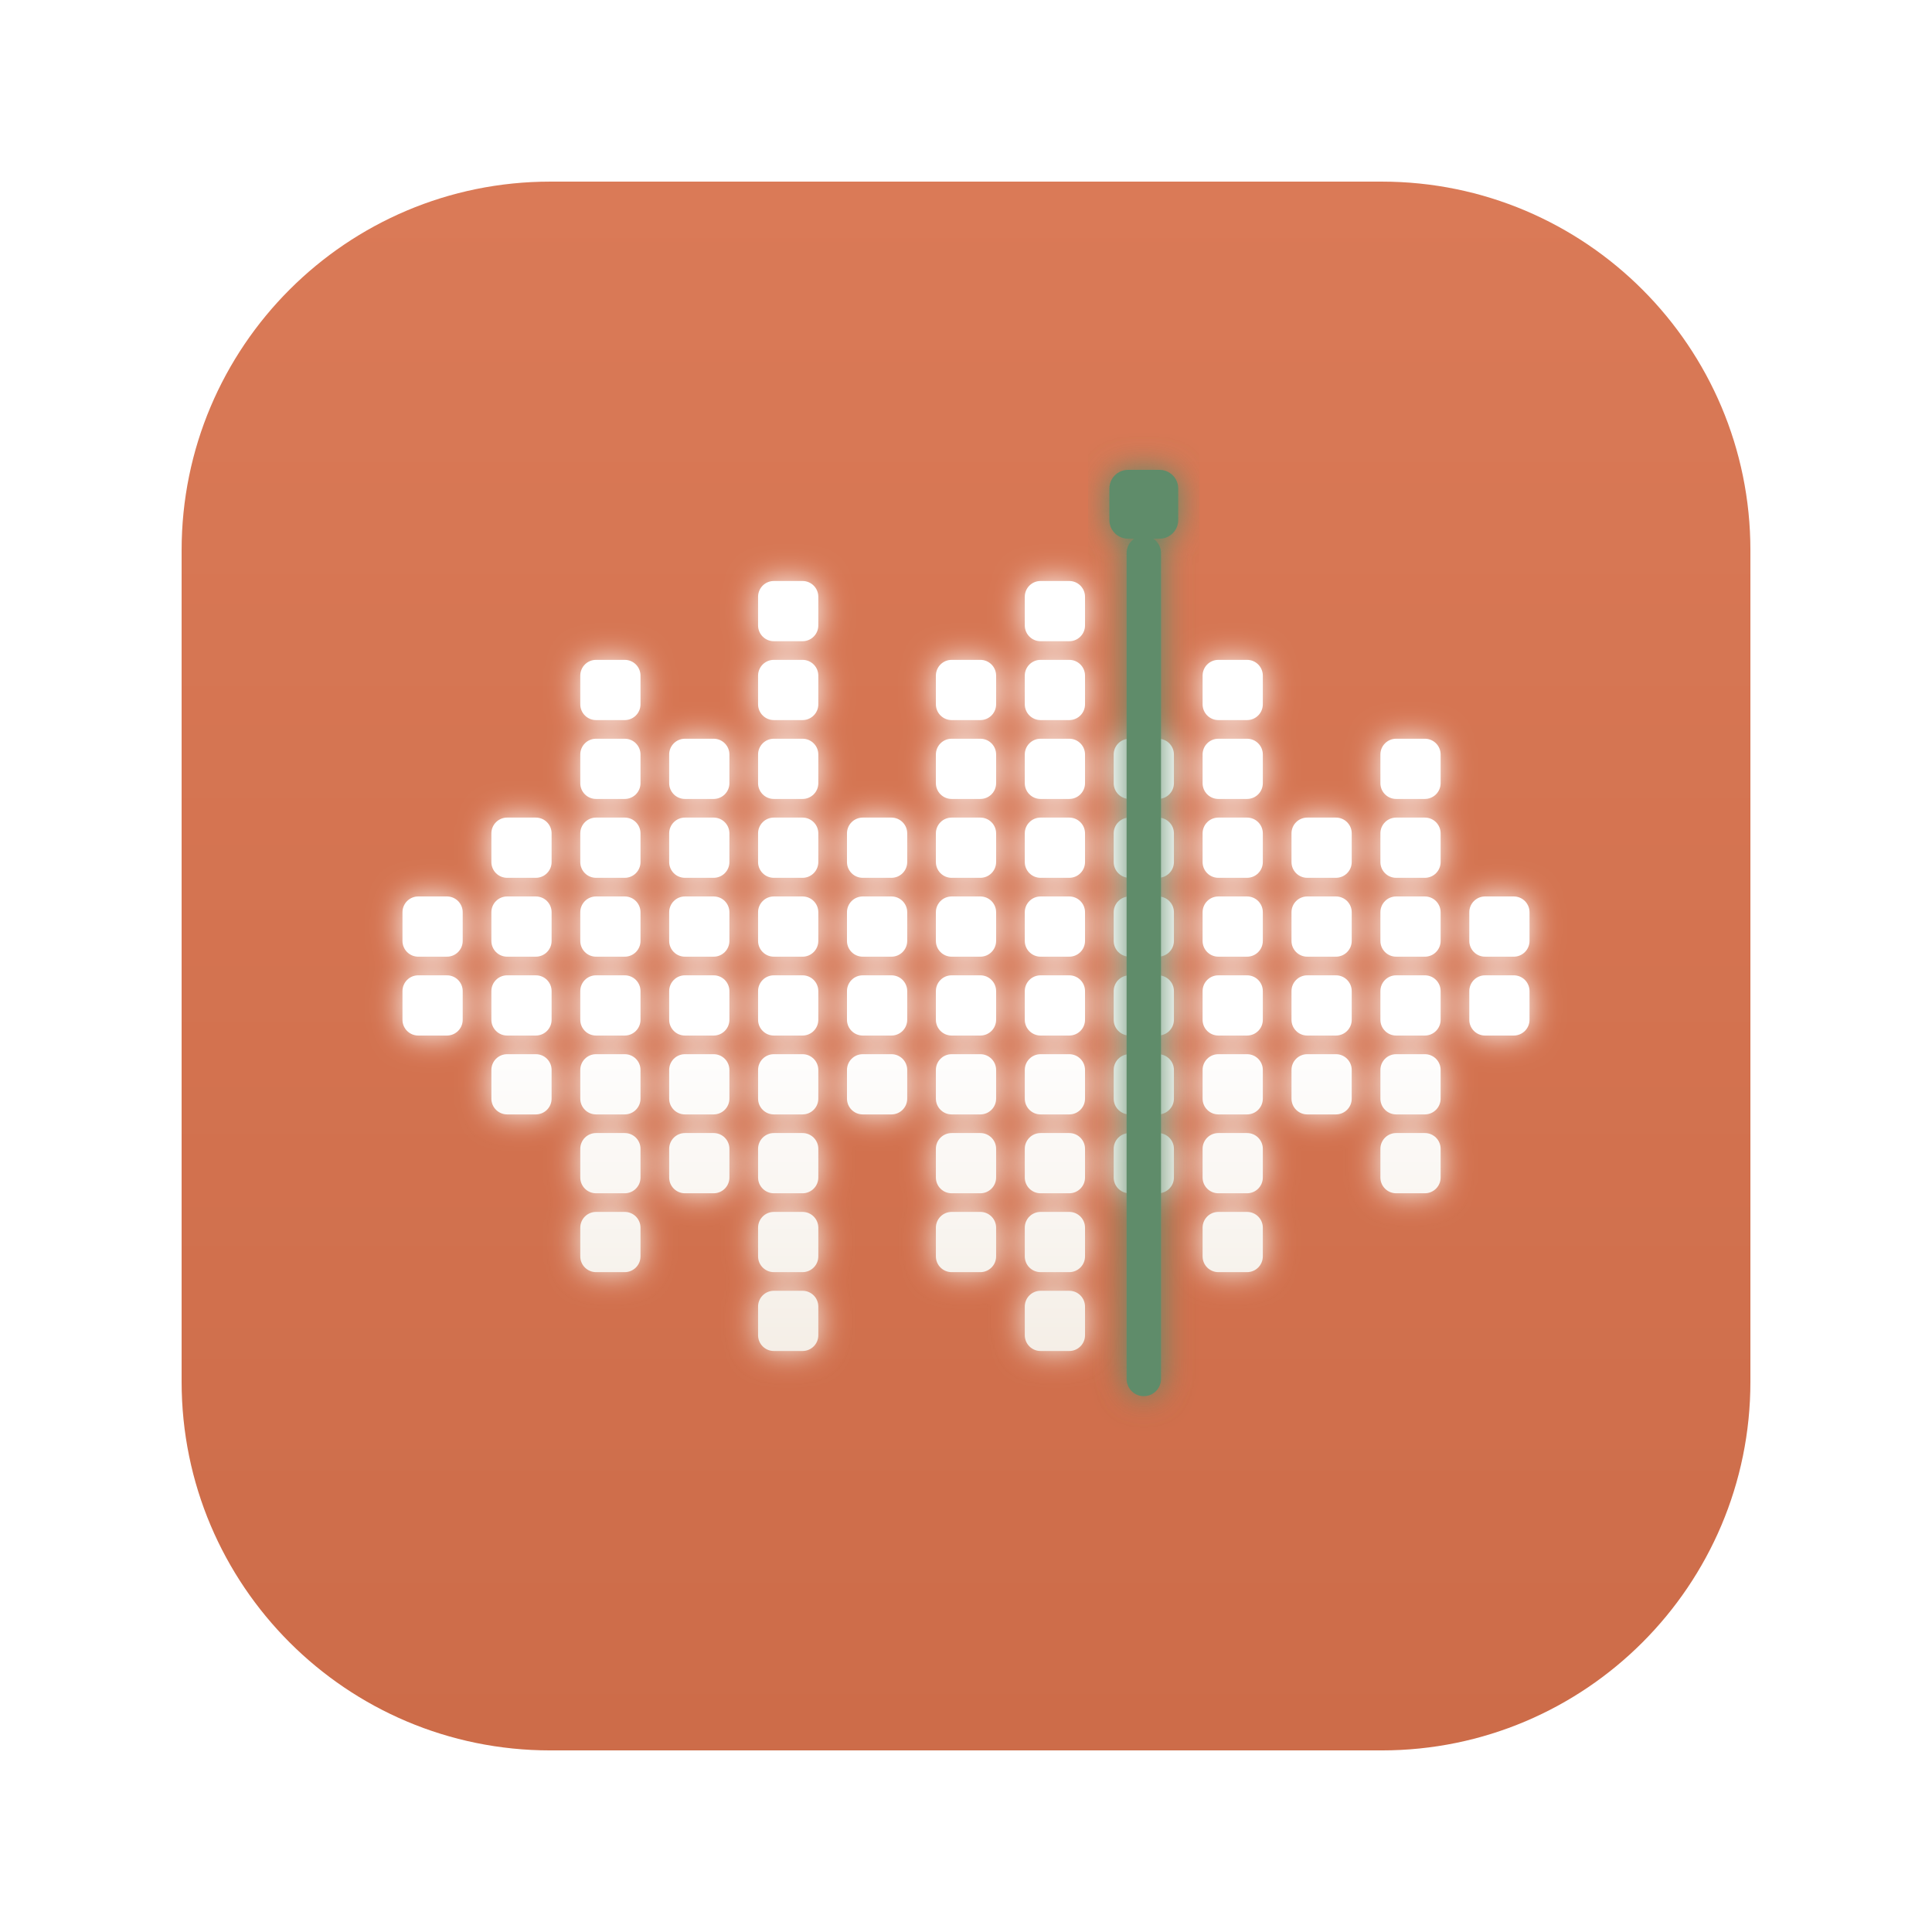
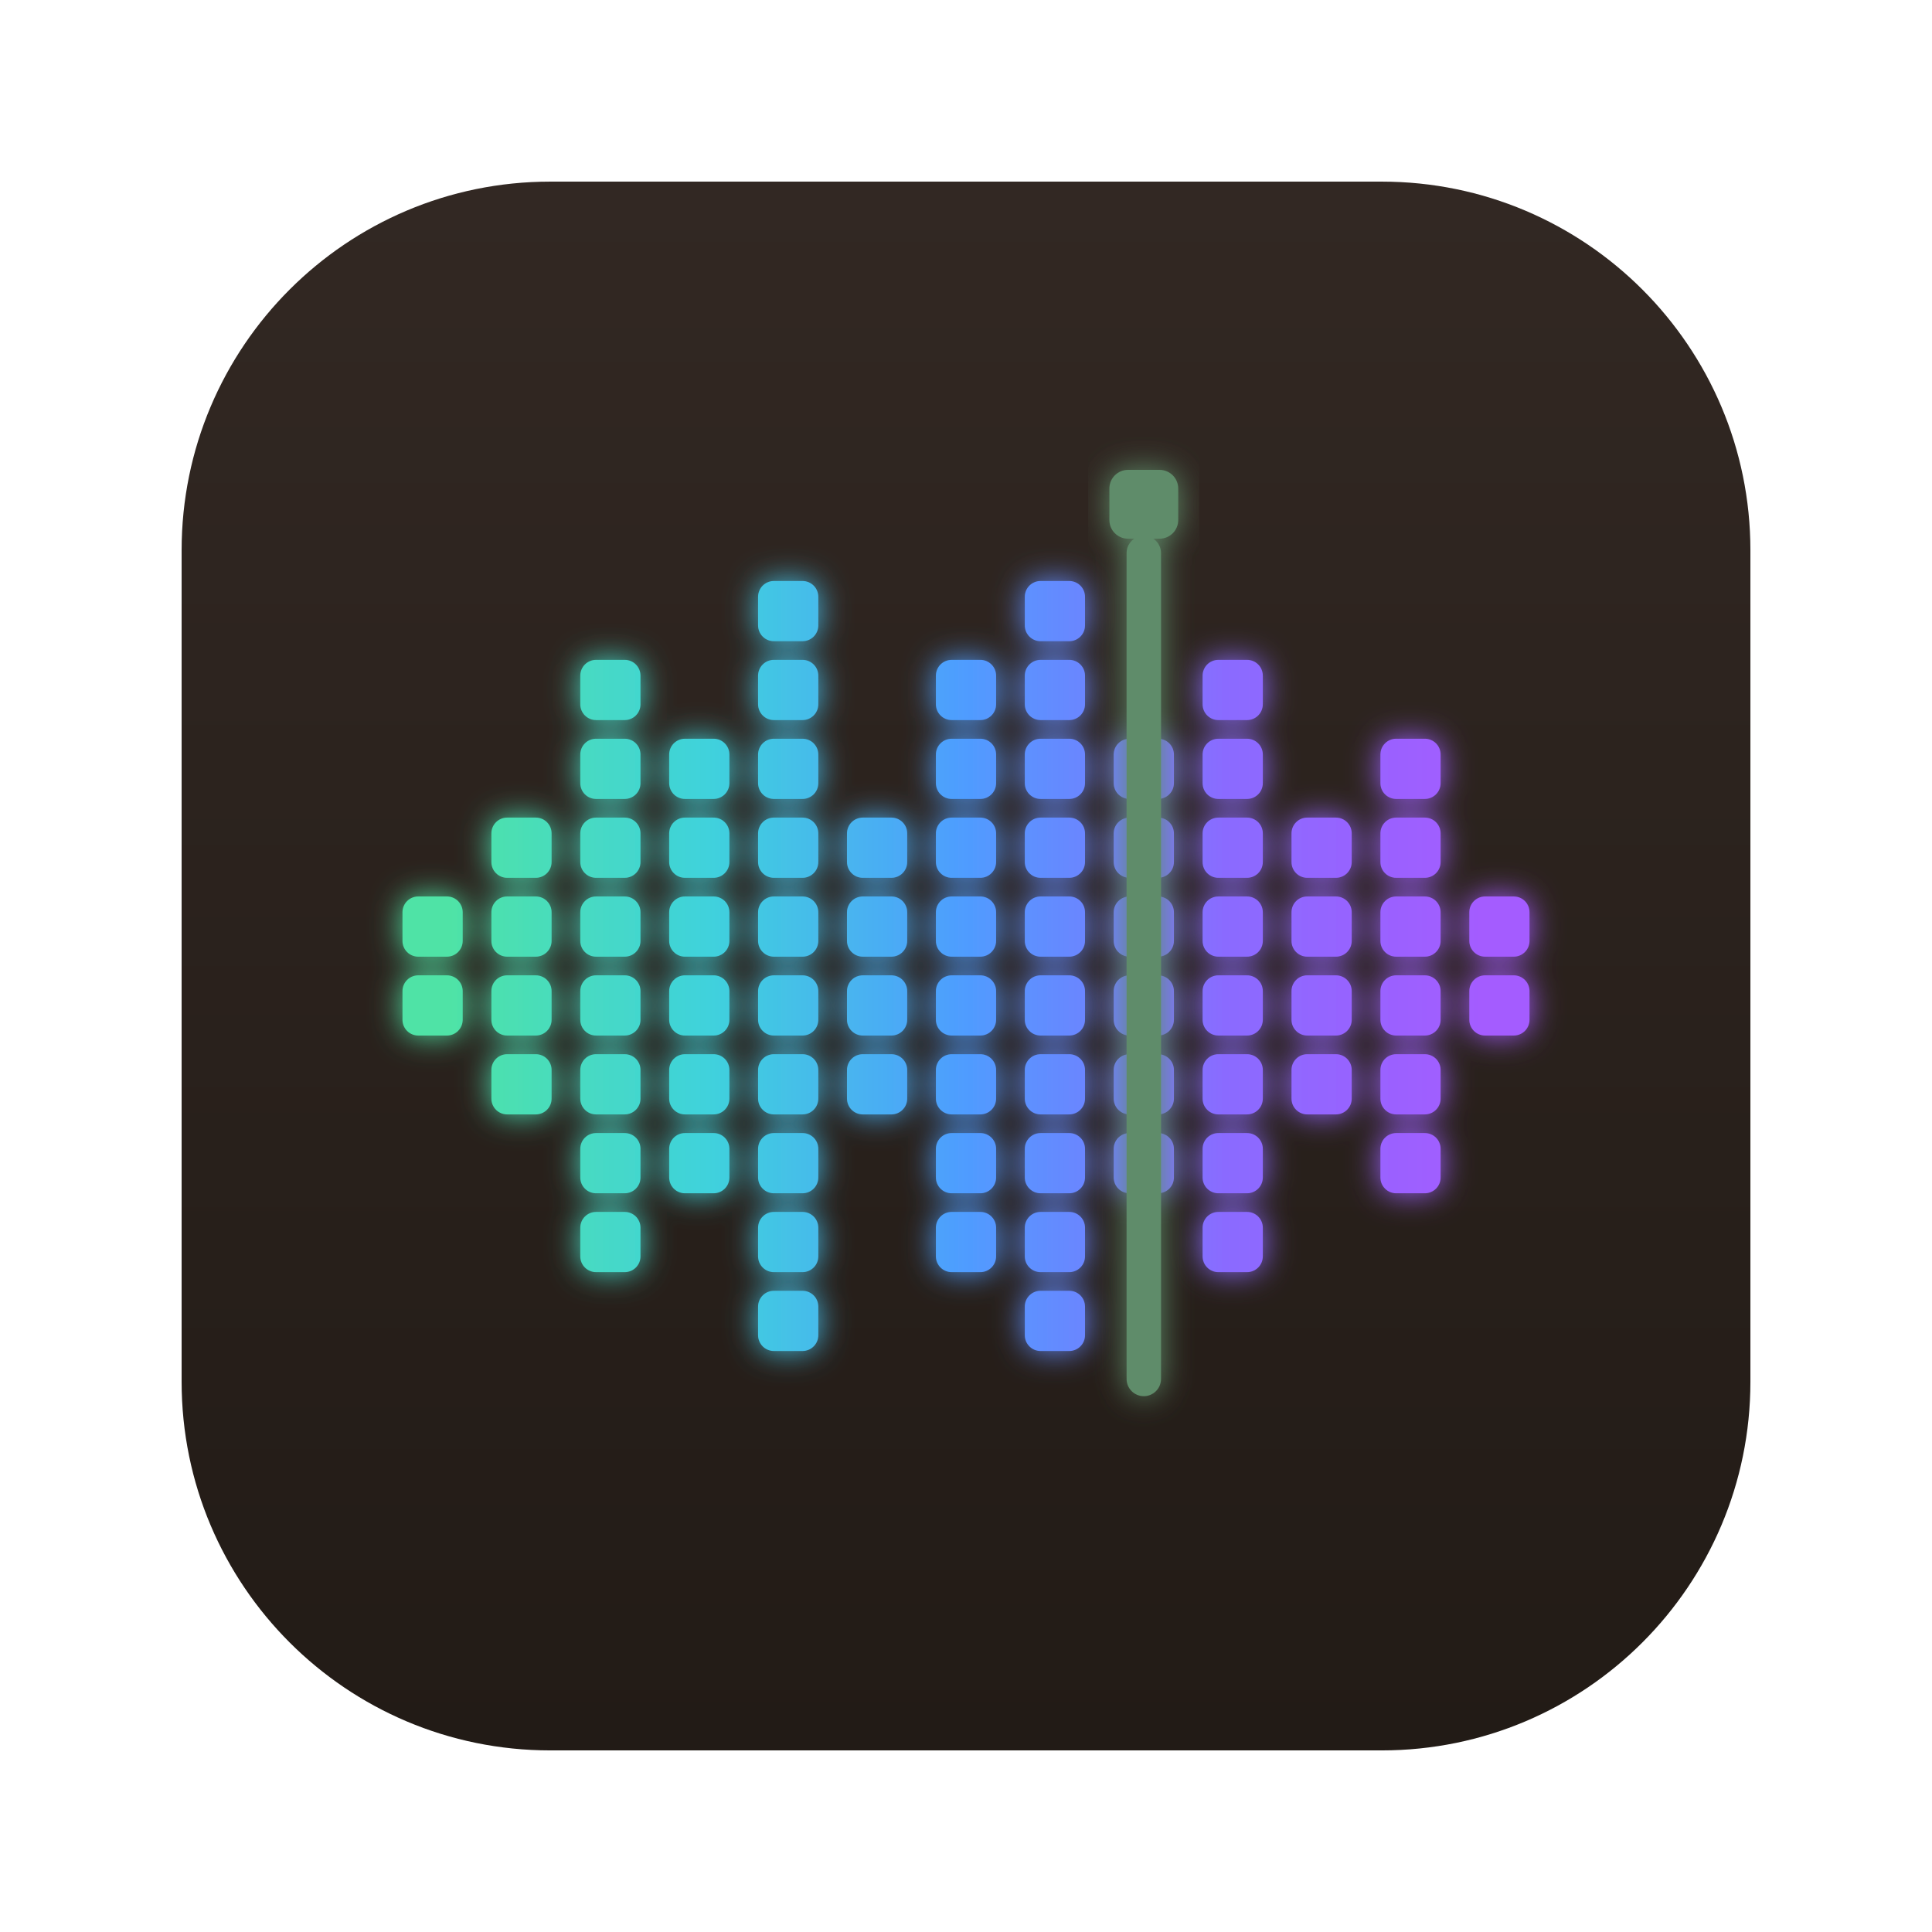
<svg xmlns="http://www.w3.org/2000/svg" viewBox="0 0 1024 1024" width="1024" height="1024">
  <defs>
    <linearGradient id="tg" gradientUnits="userSpaceOnUse" x1="512.00" y1="96.26" x2="512.00" y2="927.74">
-       <stop offset="0" stop-color="#da7a57" />
-       <stop offset="1" stop-color="#cd6c49" />
+       <stop offset="0" stop-color="#322823" />
+       <stop offset="1" stop-color="#221b16" />
    </linearGradient>
-     <linearGradient id="rg" gradientUnits="userSpaceOnUse" x1="50" y1="22" x2="50" y2="80">
-       <stop offset="0" stop-color="#ffffff" />
-       <stop offset="0.55" stop-color="#ffffff" />
-       <stop offset="1" stop-color="#f3ece3" />
+     <linearGradient id="rg" gradientUnits="userSpaceOnUse" x1="14" y1="50" x2="86" y2="50">
+       <stop offset="0.000" stop-color="#4fe3a6" />
+       <stop offset="0.250" stop-color="#3fd2dc" />
+       <stop offset="0.500" stop-color="#4f9cff" />
+       <stop offset="0.750" stop-color="#8a6bff" />
+       <stop offset="1.000" stop-color="#a45cff" />
    </linearGradient>
    <filter id="glow" x="-30%" y="-30%" width="160%" height="160%">
      <feGaussianBlur stdDeviation="1.1" result="b" />
      <feMerge>
        <feMergeNode in="b" />
        <feMergeNode in="SourceGraphic" />
      </feMerge>
    </filter>
  </defs>
  <rect x="96.26" y="96.26" width="831.49" height="831.49" rx="195.40" fill="url(#tg)" />
  <g transform="translate(512.00,512.00) scale(7.6) translate(-50,-50)">
    <g filter="url(#glow)">
      <rect x="10.70" y="45.15" width="4.20" height="4.20" rx="1.10" fill="url(#rg)" />
      <rect x="10.70" y="50.65" width="4.20" height="4.20" rx="1.10" fill="url(#rg)" />
      <rect x="16.90" y="45.15" width="4.20" height="4.20" rx="1.10" fill="url(#rg)" />
      <rect x="16.90" y="50.65" width="4.20" height="4.20" rx="1.10" fill="url(#rg)" />
      <rect x="16.90" y="39.65" width="4.20" height="4.20" rx="1.10" fill="url(#rg)" />
      <rect x="16.90" y="56.15" width="4.20" height="4.20" rx="1.10" fill="url(#rg)" />
      <rect x="23.10" y="45.15" width="4.20" height="4.20" rx="1.10" fill="url(#rg)" />
      <rect x="23.10" y="50.65" width="4.20" height="4.20" rx="1.10" fill="url(#rg)" />
      <rect x="23.10" y="39.65" width="4.20" height="4.20" rx="1.10" fill="url(#rg)" />
      <rect x="23.10" y="56.15" width="4.20" height="4.20" rx="1.10" fill="url(#rg)" />
      <rect x="23.10" y="34.15" width="4.20" height="4.20" rx="1.10" fill="url(#rg)" />
      <rect x="23.10" y="61.65" width="4.20" height="4.20" rx="1.10" fill="url(#rg)" />
      <rect x="23.10" y="28.65" width="4.20" height="4.20" rx="1.10" fill="url(#rg)" />
      <rect x="23.10" y="67.15" width="4.20" height="4.20" rx="1.10" fill="url(#rg)" />
      <rect x="29.30" y="45.15" width="4.20" height="4.20" rx="1.10" fill="url(#rg)" />
      <rect x="29.30" y="50.65" width="4.20" height="4.20" rx="1.10" fill="url(#rg)" />
      <rect x="29.30" y="39.65" width="4.20" height="4.20" rx="1.10" fill="url(#rg)" />
      <rect x="29.30" y="56.15" width="4.20" height="4.20" rx="1.10" fill="url(#rg)" />
      <rect x="29.30" y="34.15" width="4.20" height="4.20" rx="1.10" fill="url(#rg)" />
      <rect x="29.30" y="61.65" width="4.20" height="4.20" rx="1.10" fill="url(#rg)" />
      <rect x="35.50" y="45.15" width="4.20" height="4.20" rx="1.10" fill="url(#rg)" />
      <rect x="35.50" y="50.65" width="4.20" height="4.20" rx="1.10" fill="url(#rg)" />
      <rect x="35.50" y="39.65" width="4.20" height="4.20" rx="1.10" fill="url(#rg)" />
      <rect x="35.50" y="56.15" width="4.20" height="4.20" rx="1.10" fill="url(#rg)" />
      <rect x="35.50" y="34.15" width="4.20" height="4.20" rx="1.10" fill="url(#rg)" />
      <rect x="35.50" y="61.65" width="4.20" height="4.20" rx="1.10" fill="url(#rg)" />
      <rect x="35.50" y="28.65" width="4.20" height="4.20" rx="1.10" fill="url(#rg)" />
      <rect x="35.50" y="67.15" width="4.20" height="4.20" rx="1.10" fill="url(#rg)" />
      <rect x="35.50" y="23.15" width="4.20" height="4.20" rx="1.10" fill="url(#rg)" />
      <rect x="35.50" y="72.65" width="4.20" height="4.20" rx="1.10" fill="url(#rg)" />
      <rect x="41.70" y="45.15" width="4.20" height="4.20" rx="1.10" fill="url(#rg)" />
      <rect x="41.70" y="50.65" width="4.20" height="4.20" rx="1.10" fill="url(#rg)" />
      <rect x="41.70" y="39.65" width="4.20" height="4.20" rx="1.10" fill="url(#rg)" />
      <rect x="41.70" y="56.15" width="4.20" height="4.20" rx="1.10" fill="url(#rg)" />
      <rect x="47.90" y="45.15" width="4.20" height="4.20" rx="1.10" fill="url(#rg)" />
      <rect x="47.90" y="50.65" width="4.20" height="4.20" rx="1.10" fill="url(#rg)" />
      <rect x="47.90" y="39.65" width="4.20" height="4.20" rx="1.10" fill="url(#rg)" />
      <rect x="47.90" y="56.15" width="4.20" height="4.20" rx="1.10" fill="url(#rg)" />
      <rect x="47.90" y="34.15" width="4.20" height="4.20" rx="1.10" fill="url(#rg)" />
      <rect x="47.90" y="61.65" width="4.20" height="4.20" rx="1.10" fill="url(#rg)" />
      <rect x="47.90" y="28.65" width="4.20" height="4.20" rx="1.10" fill="url(#rg)" />
      <rect x="47.90" y="67.15" width="4.20" height="4.20" rx="1.10" fill="url(#rg)" />
      <rect x="54.10" y="45.15" width="4.20" height="4.20" rx="1.10" fill="url(#rg)" />
      <rect x="54.10" y="50.65" width="4.20" height="4.20" rx="1.10" fill="url(#rg)" />
      <rect x="54.10" y="39.65" width="4.20" height="4.20" rx="1.10" fill="url(#rg)" />
      <rect x="54.10" y="56.15" width="4.20" height="4.20" rx="1.10" fill="url(#rg)" />
      <rect x="54.10" y="34.15" width="4.20" height="4.20" rx="1.10" fill="url(#rg)" />
      <rect x="54.10" y="61.65" width="4.20" height="4.20" rx="1.10" fill="url(#rg)" />
      <rect x="54.10" y="28.65" width="4.20" height="4.20" rx="1.10" fill="url(#rg)" />
      <rect x="54.10" y="67.15" width="4.20" height="4.20" rx="1.10" fill="url(#rg)" />
      <rect x="54.10" y="23.15" width="4.20" height="4.20" rx="1.10" fill="url(#rg)" />
      <rect x="54.10" y="72.65" width="4.20" height="4.20" rx="1.10" fill="url(#rg)" />
      <rect x="60.30" y="45.15" width="4.20" height="4.20" rx="1.10" fill="url(#rg)" />
      <rect x="60.30" y="50.65" width="4.20" height="4.20" rx="1.10" fill="url(#rg)" />
      <rect x="60.30" y="39.65" width="4.20" height="4.20" rx="1.10" fill="url(#rg)" />
      <rect x="60.30" y="56.15" width="4.20" height="4.20" rx="1.10" fill="url(#rg)" />
      <rect x="60.30" y="34.15" width="4.20" height="4.20" rx="1.10" fill="url(#rg)" />
      <rect x="60.30" y="61.65" width="4.20" height="4.20" rx="1.10" fill="url(#rg)" />
      <rect x="66.50" y="45.15" width="4.20" height="4.20" rx="1.10" fill="url(#rg)" />
      <rect x="66.50" y="50.65" width="4.20" height="4.20" rx="1.10" fill="url(#rg)" />
      <rect x="66.50" y="39.65" width="4.20" height="4.20" rx="1.10" fill="url(#rg)" />
      <rect x="66.50" y="56.15" width="4.20" height="4.20" rx="1.10" fill="url(#rg)" />
      <rect x="66.50" y="34.15" width="4.20" height="4.20" rx="1.10" fill="url(#rg)" />
      <rect x="66.50" y="61.65" width="4.20" height="4.20" rx="1.10" fill="url(#rg)" />
      <rect x="66.50" y="28.65" width="4.20" height="4.20" rx="1.10" fill="url(#rg)" />
      <rect x="66.50" y="67.15" width="4.20" height="4.20" rx="1.10" fill="url(#rg)" />
      <rect x="72.70" y="45.15" width="4.20" height="4.20" rx="1.10" fill="url(#rg)" />
      <rect x="72.70" y="50.65" width="4.20" height="4.20" rx="1.10" fill="url(#rg)" />
      <rect x="72.70" y="39.65" width="4.20" height="4.20" rx="1.10" fill="url(#rg)" />
      <rect x="72.70" y="56.15" width="4.20" height="4.20" rx="1.10" fill="url(#rg)" />
      <rect x="78.90" y="45.15" width="4.20" height="4.20" rx="1.10" fill="url(#rg)" />
      <rect x="78.90" y="50.65" width="4.20" height="4.20" rx="1.10" fill="url(#rg)" />
      <rect x="78.90" y="39.65" width="4.20" height="4.20" rx="1.10" fill="url(#rg)" />
      <rect x="78.90" y="56.15" width="4.20" height="4.20" rx="1.10" fill="url(#rg)" />
      <rect x="78.90" y="34.15" width="4.20" height="4.20" rx="1.10" fill="url(#rg)" />
      <rect x="78.90" y="61.65" width="4.20" height="4.20" rx="1.10" fill="url(#rg)" />
      <rect x="85.10" y="45.15" width="4.20" height="4.20" rx="1.10" fill="url(#rg)" />
      <rect x="85.10" y="50.65" width="4.20" height="4.20" rx="1.10" fill="url(#rg)" />
    </g>
    <g filter="url(#glow)">
      <rect x="61.20" y="20" width="2.4" height="60" rx="1.2" fill="#5f8c6a" />
      <rect x="60.00" y="15.4" width="4.8" height="4.8" rx="1.3" fill="#5f8c6a" />
    </g>
  </g>
</svg>
